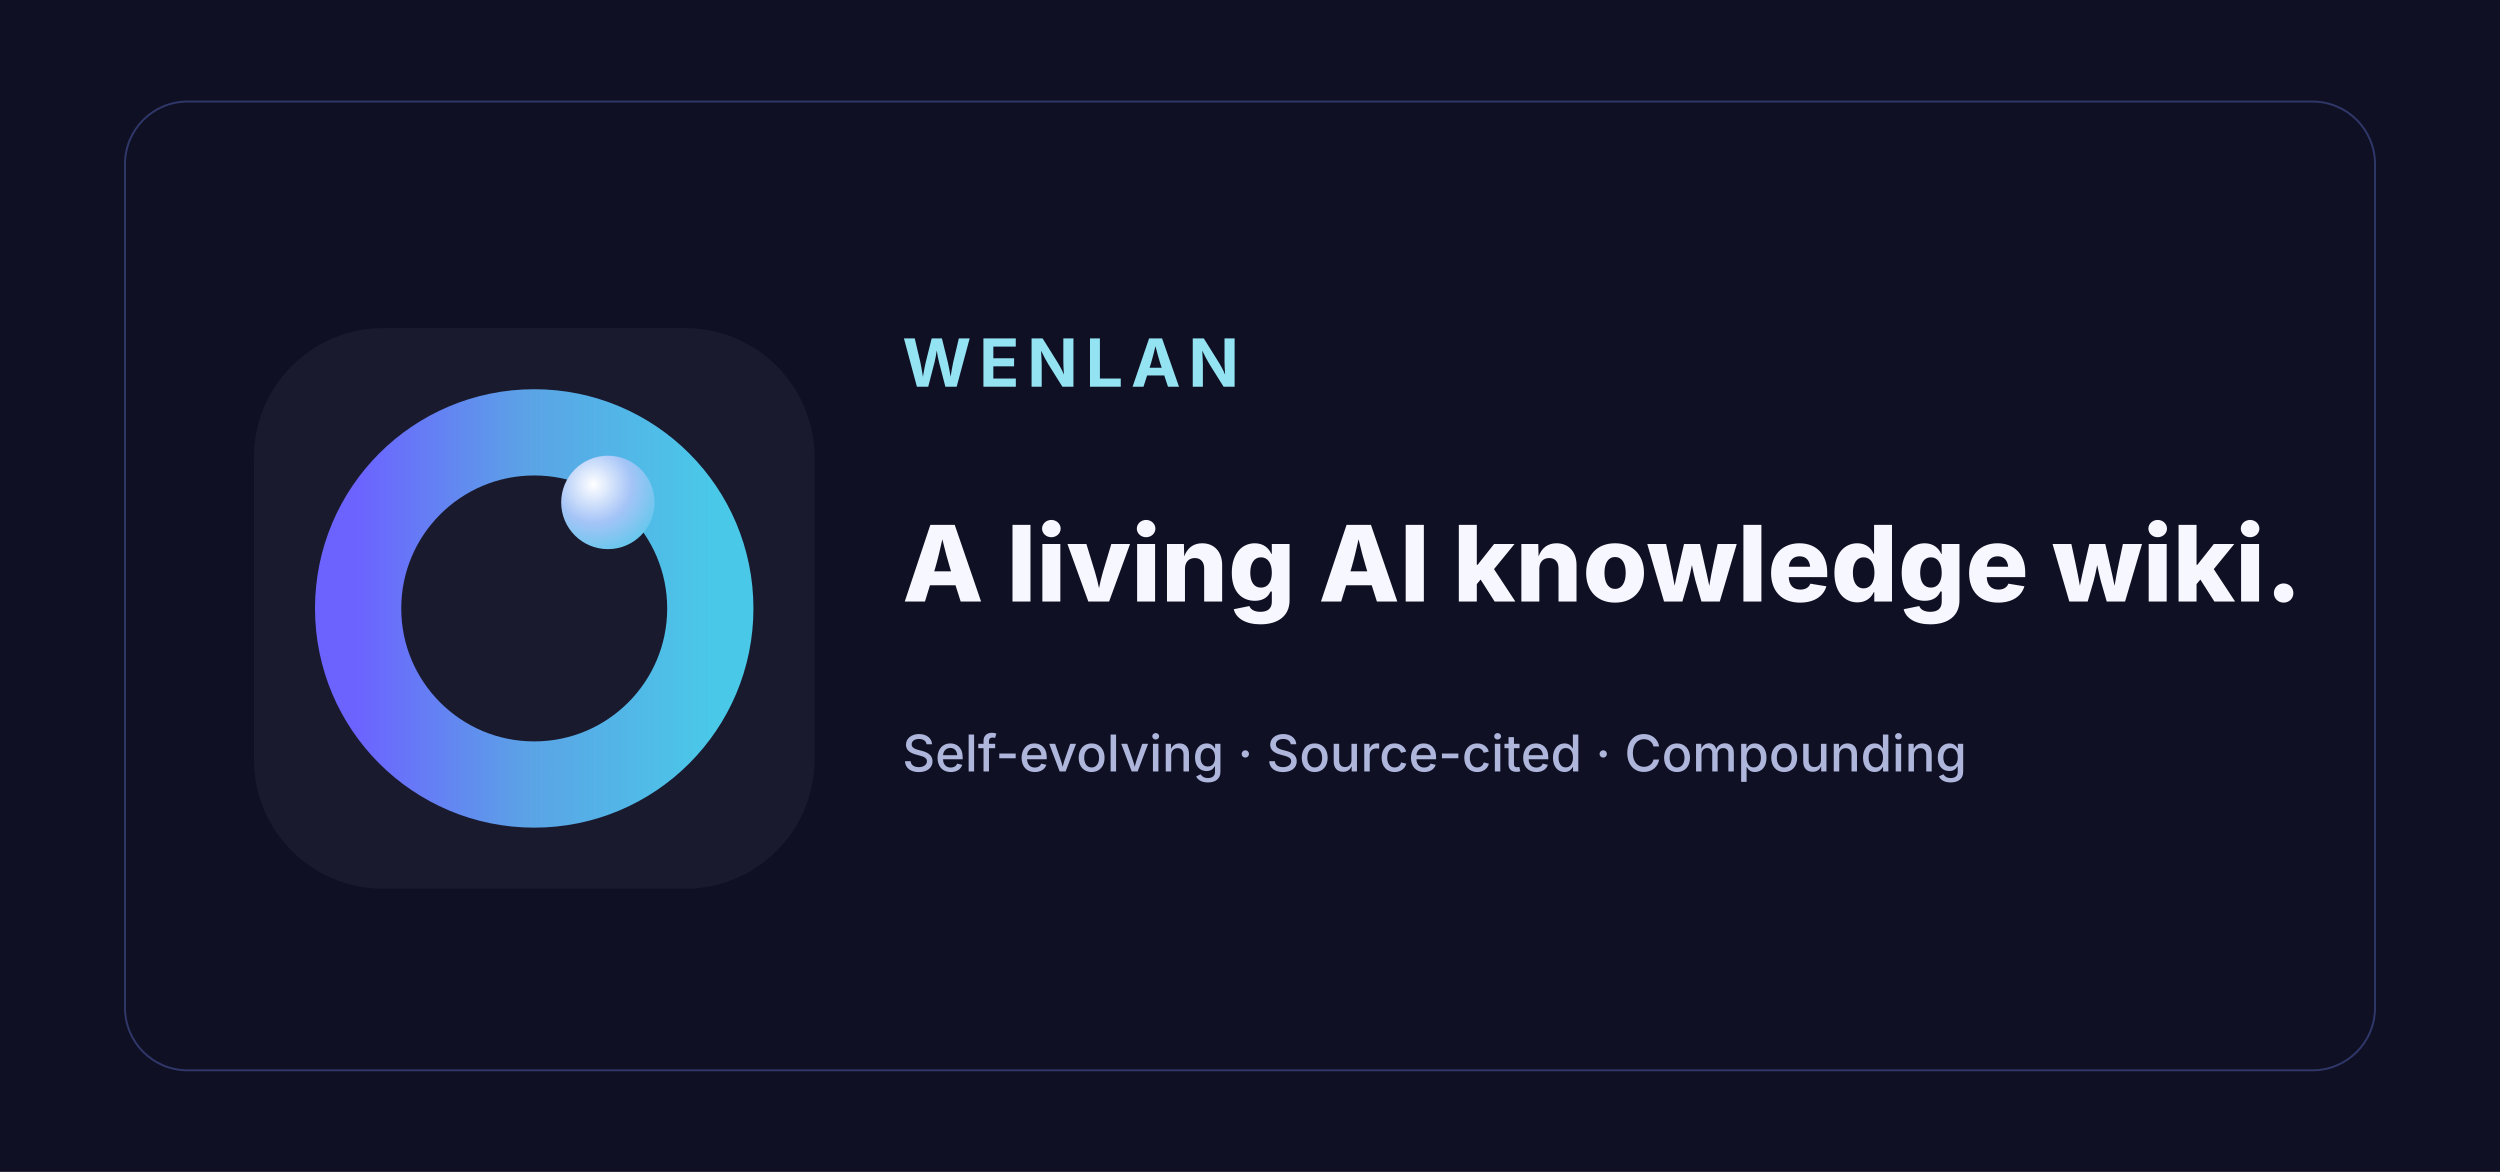
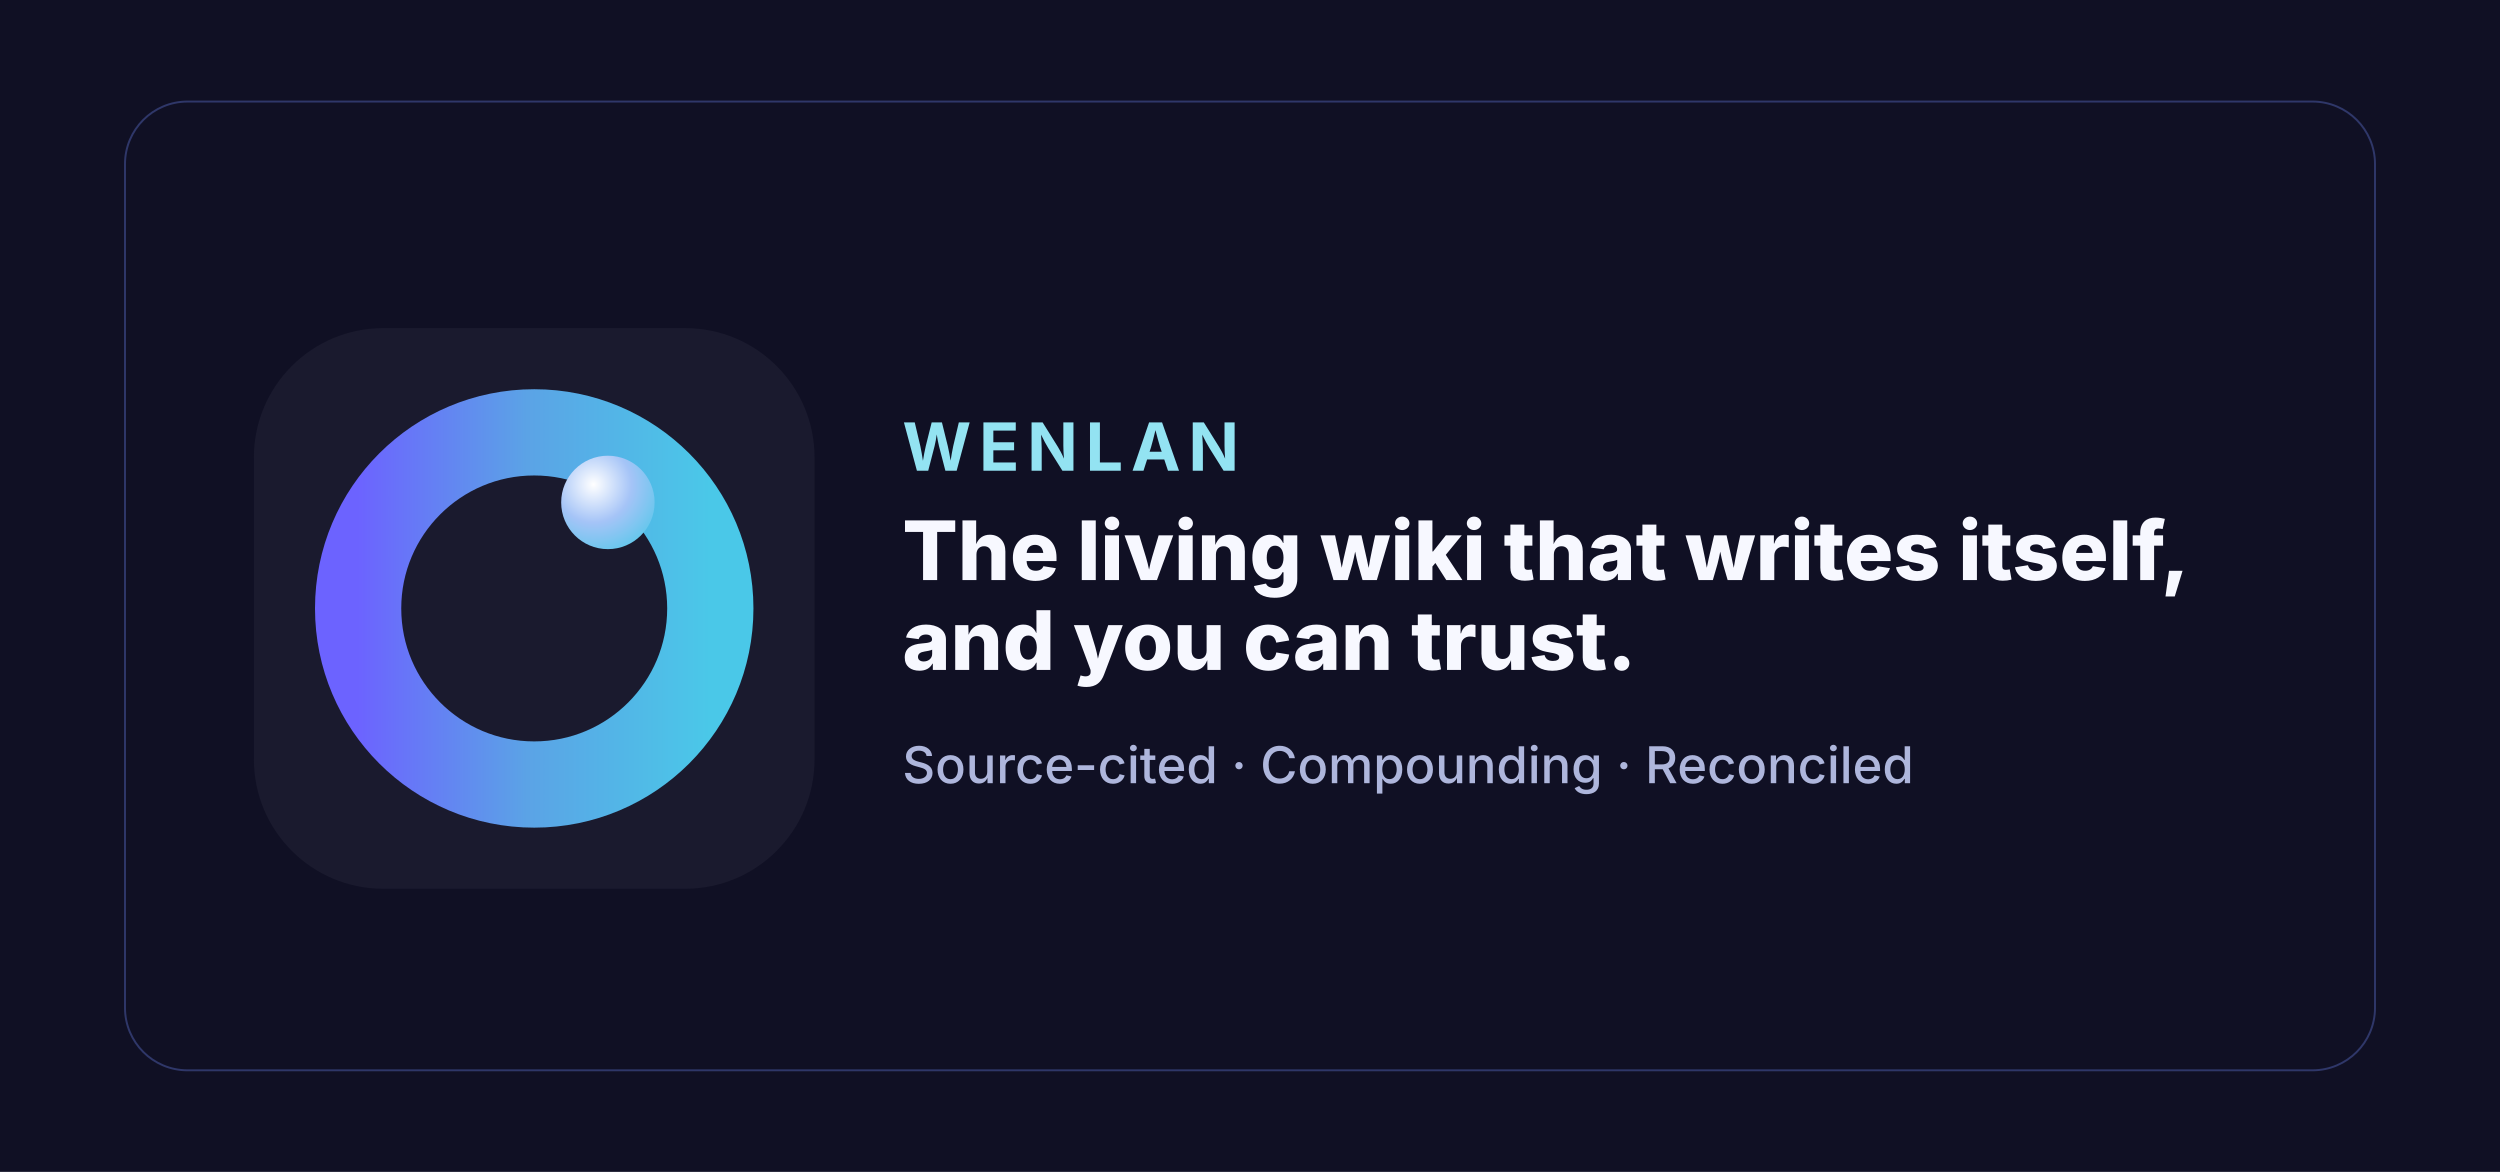
<svg xmlns="http://www.w3.org/2000/svg" width="1280" height="600" viewBox="0 0 1280 600" fill="none" role="img" aria-labelledby="title desc">
  <rect width="1280" height="600" fill="#101024" />
  <rect x="64" y="52" width="1152" height="496" rx="32" fill="#101024" stroke="#2F3769" />
  <g transform="translate(130 168) scale(0.92)">
    <rect width="312" height="312" rx="72" fill="#1A1A2E" />
    <circle cx="156" cy="156" r="98" stroke="url(#ring)" stroke-width="48" />
    <circle cx="197" cy="97" r="26" fill="url(#orb)" />
  </g>
-   <g transform="translate(462 180)">
+   <g transform="translate(462 223)">
    <text x="0" y="18" fill="#93E3F2" font-family="Inter, ui-sans-serif, system-ui, -apple-system, BlinkMacSystemFont, 'Segoe UI', sans-serif" font-size="34" font-weight="700" letter-spacing="4">
      WENLAN
    </text>
-     <text x="0" y="128" fill="#F7F8FF" font-family="Inter, ui-sans-serif, system-ui, -apple-system, BlinkMacSystemFont, 'Segoe UI', sans-serif" font-size="54" font-weight="760">
-       A living AI knowledge wiki.
+     <text x="0" y="74" fill="#F7F8FF" font-family="Inter, ui-sans-serif, system-ui, -apple-system, BlinkMacSystemFont, 'Segoe UI', sans-serif" font-size="42" font-weight="760">
+       The living wiki that writes itself,
    </text>
-     <text x="0" y="215" fill="#AEB6DC" font-family="Inter, ui-sans-serif, system-ui, -apple-system, BlinkMacSystemFont, 'Segoe UI', sans-serif" font-size="26" font-weight="500">
-       Self-evolving · Source-cited · Compounding
+     <text x="0" y="120" fill="#F7F8FF" font-family="Inter, ui-sans-serif, system-ui, -apple-system, BlinkMacSystemFont, 'Segoe UI', sans-serif" font-size="42" font-weight="760">
+       and you can trust.
+     </text>
+     <text x="0" y="178" fill="#AEB6DC" font-family="Inter, ui-sans-serif, system-ui, -apple-system, BlinkMacSystemFont, 'Segoe UI', sans-serif" font-size="26" font-weight="500">
+       Source-cited · Compounding · Reconciled
    </text>
  </g>
  <defs>
    <linearGradient id="ring" x1="58" y1="156" x2="254" y2="156" gradientUnits="userSpaceOnUse">
      <stop stop-color="#6C63FF" />
      <stop offset="0.48" stop-color="#5BA3E6" />
      <stop offset="1" stop-color="#4AC8E8" />
    </linearGradient>
    <radialGradient id="orb" cx="0" cy="0" r="1" gradientUnits="userSpaceOnUse" gradientTransform="translate(189 87) rotate(52) scale(47)">
      <stop stop-color="#FFFFFF" />
      <stop offset="0.45" stop-color="#A5C4F7" />
      <stop offset="1" stop-color="#4AC8E8" />
    </radialGradient>
  </defs>
</svg>
